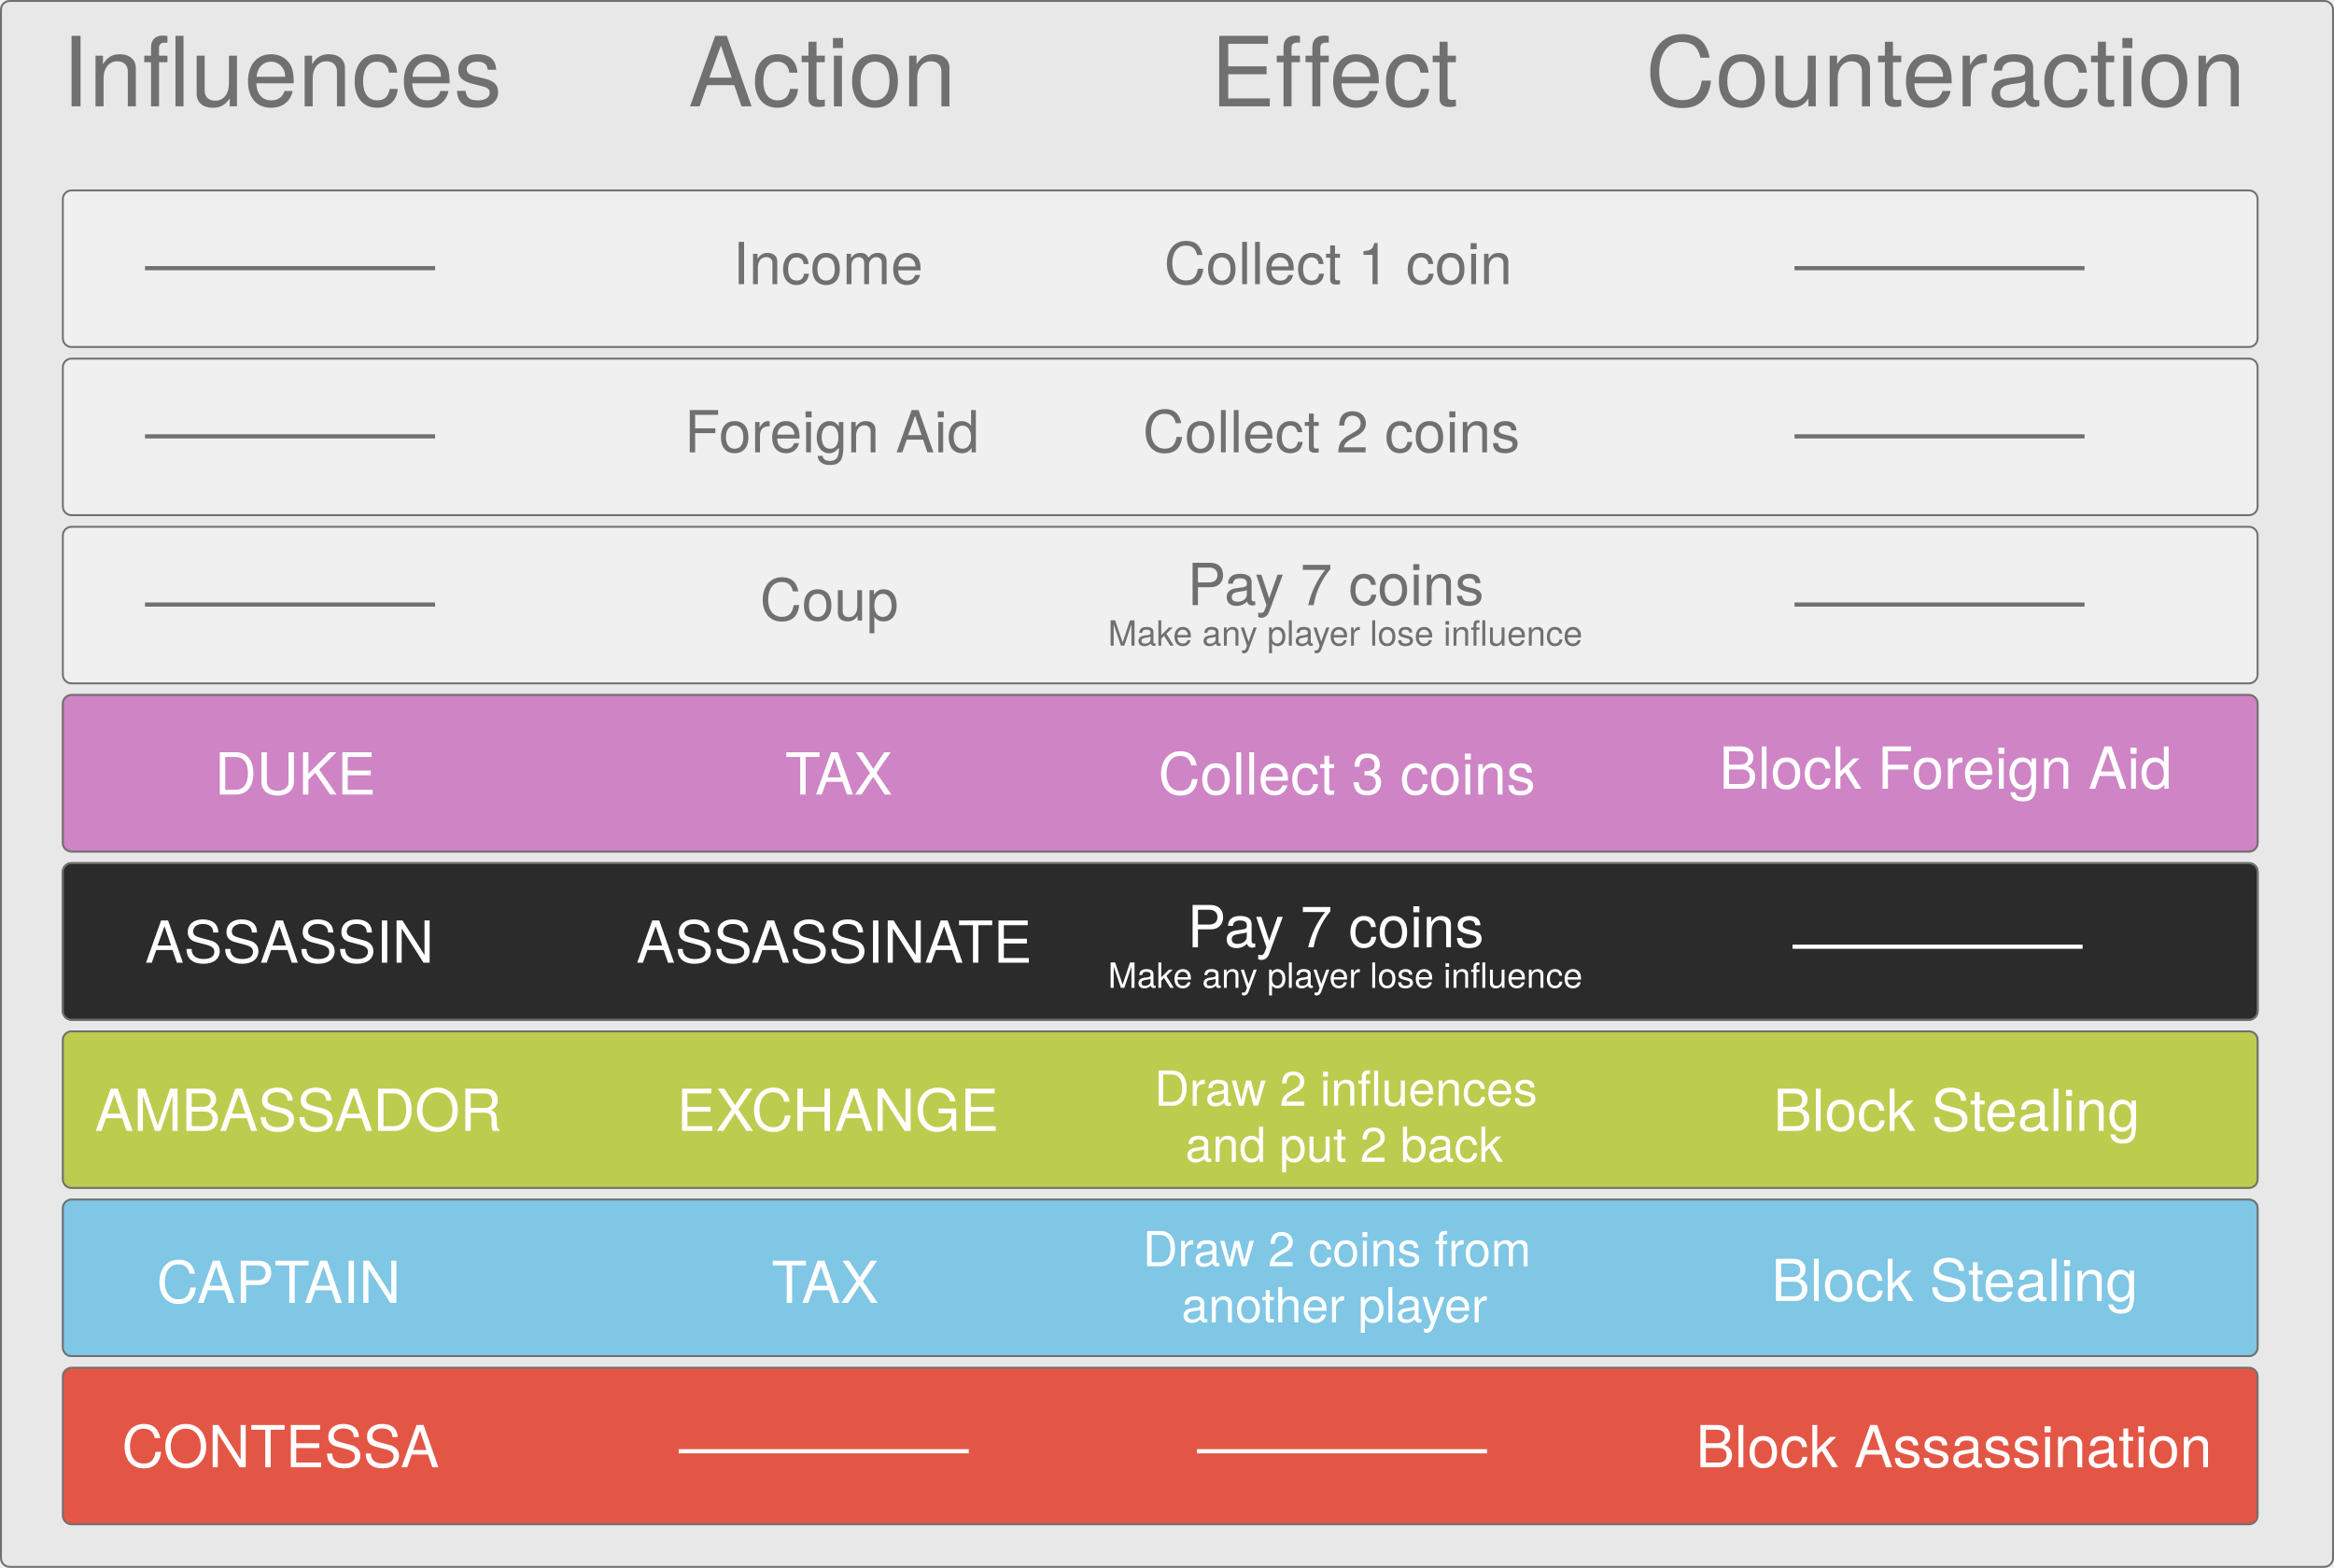
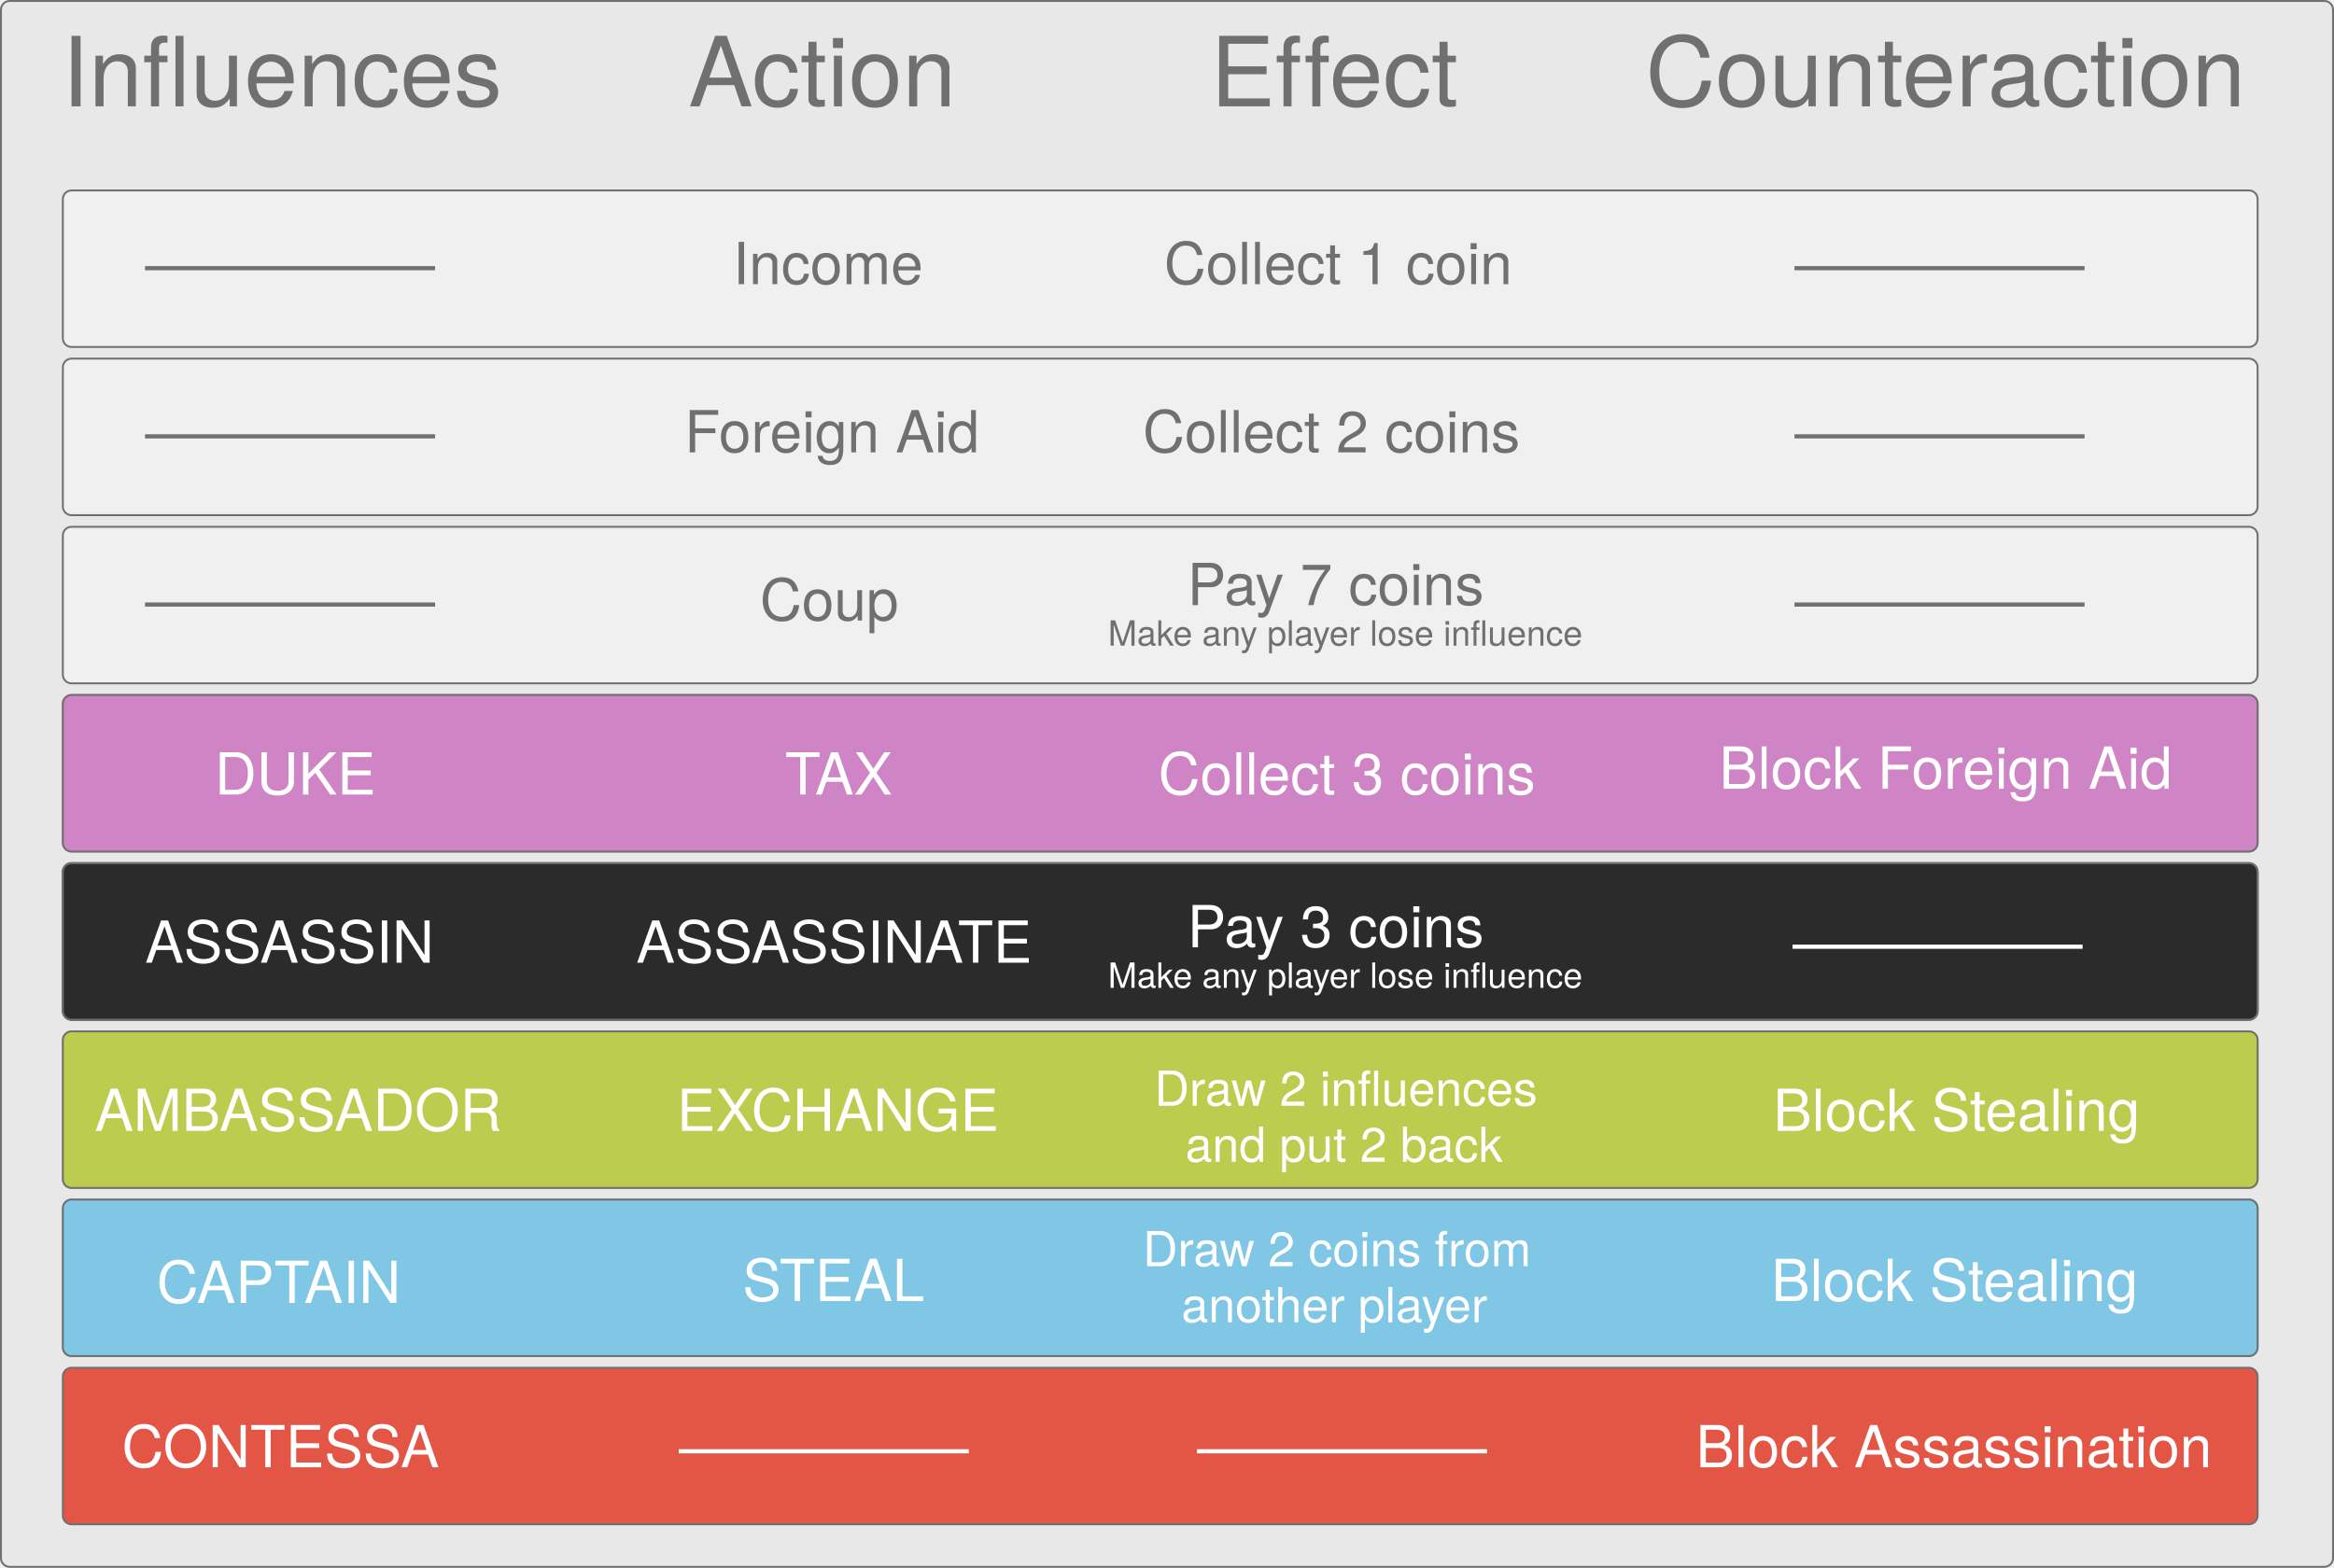
<svg xmlns="http://www.w3.org/2000/svg" id="Group_12" data-name="Group 12" width="1207" height="811" viewBox="0 0 1207 811">
  <defs>
    <style>
      .cls-1 {
        fill: #e8e8e8;
      }

      .cls-1, .cls-10, .cls-12, .cls-2, .cls-6, .cls-8 {
        stroke: #707070;
      }

      .cls-2 {
        fill: #f0f0f0;
      }

      .cls-16, .cls-3, .cls-4, .cls-5 {
        fill: #707070;
      }

      .cls-3 {
        font-size: 50px;
      }

      .cls-11, .cls-3, .cls-4, .cls-5, .cls-7, .cls-9 {
        font-family: HelveticaNeue, Helvetica Neue;
      }

      .cls-4, .cls-7 {
        font-size: 30px;
      }

      .cls-5, .cls-9 {
        font-size: 18px;
      }

      .cls-6 {
        fill: #ce84c5;
      }

      .cls-11, .cls-7, .cls-9 {
        fill: #fff;
      }

      .cls-8 {
        fill: #2b2b2b;
      }

      .cls-10 {
        fill: #bccc4f;
      }

      .cls-11 {
        font-size: 25px;
      }

      .cls-12 {
        fill: #80c6e5;
      }

      .cls-13 {
        fill: #e35646;
      }

      .cls-14, .cls-16 {
        stroke: none;
      }

      .cls-15 {
        fill: none;
      }
    </style>
  </defs>
  <g id="Rectangle_9" data-name="Rectangle 9" class="cls-1">
    <rect class="cls-14" width="1207" height="811" rx="5" />
    <rect class="cls-15" x="0.5" y="0.5" width="1206" height="810" rx="4.5" />
  </g>
  <g id="Rectangle_3" data-name="Rectangle 3" class="cls-2" transform="translate(32 272)">
    <rect class="cls-14" width="1136" height="82" rx="5" />
    <rect class="cls-15" x="0.5" y="0.5" width="1135" height="81" rx="4.5" />
  </g>
  <g id="Group_1" data-name="Group 1" transform="translate(-284 -158)">
    <text id="Influences" class="cls-3" transform="translate(316 213)">
      <tspan x="0" y="0">Influences</tspan>
    </text>
    <text id="Action" class="cls-3" transform="translate(640 213)">
      <tspan x="0" y="0">Action</tspan>
    </text>
    <text id="Effect" class="cls-3" transform="translate(910 213)">
      <tspan x="0" y="0">Effect</tspan>
    </text>
    <text id="Counteraction" class="cls-3" transform="translate(1135 213)">
      <tspan x="0" y="0">Counteraction</tspan>
    </text>
  </g>
  <g id="Group_2" data-name="Group 2" transform="translate(-284 -158)">
    <g id="Rectangle_1" data-name="Rectangle 1" class="cls-2" transform="translate(316 256)">
      <rect class="cls-14" width="1136" height="82" rx="5" />
      <rect class="cls-15" x="0.5" y="0.5" width="1135" height="81" rx="4.5" />
    </g>
    <text id="_" data-name="—————" class="cls-4" transform="translate(359 305)">
      <tspan x="0" y="0">—————</tspan>
    </text>
    <text id="Income" class="cls-4" transform="translate(663 305)">
      <tspan x="0" y="0">Income</tspan>
    </text>
    <text id="Collect_1_coin" data-name="Collect 1 coin" class="cls-4" transform="translate(886 305)">
      <tspan x="0" y="0">Collect 1 coin</tspan>
    </text>
    <text id="_2" data-name="—————" class="cls-4" transform="translate(1212 305)">
      <tspan x="0" y="0">—————</tspan>
    </text>
  </g>
  <g id="Group_3" data-name="Group 3" transform="translate(-284 -158)">
    <g id="Rectangle_2" data-name="Rectangle 2" class="cls-2" transform="translate(316 343)">
      <rect class="cls-14" width="1136" height="82" rx="5" />
      <rect class="cls-15" x="0.5" y="0.5" width="1135" height="81" rx="4.5" />
    </g>
    <text id="_3" data-name="—————" class="cls-4" transform="translate(359 392)">
      <tspan x="0" y="0">—————</tspan>
    </text>
    <text id="Foreign_Aid" data-name="Foreign Aid" class="cls-4" transform="translate(638 392)">
      <tspan x="0" y="0">Foreign Aid</tspan>
    </text>
    <text id="Collect_2_coins" data-name="Collect 2 coins" class="cls-4" transform="translate(875 392)">
      <tspan x="0" y="0">Collect 2 coins</tspan>
    </text>
    <text id="_4" data-name="—————" class="cls-4" transform="translate(1212 392)">
      <tspan x="0" y="0">—————</tspan>
    </text>
  </g>
  <g id="Group_11" data-name="Group 11" transform="translate(-284 -158)">
    <g id="Group_4" data-name="Group 4">
      <text id="_5" data-name="—————" class="cls-4" transform="translate(359 479)">
        <tspan x="0" y="0">—————</tspan>
      </text>
      <text id="Coup" class="cls-4" transform="translate(677 479)">
        <tspan x="0" y="0">Coup</tspan>
      </text>
      <text id="Pay_7_coins" data-name="Pay 7 coins" class="cls-4" transform="translate(898 471)">
        <tspan x="0" y="0">Pay 7 coins</tspan>
      </text>
      <text id="_6" data-name="—————" class="cls-4" transform="translate(1212 479)">
        <tspan x="0" y="0">—————</tspan>
      </text>
    </g>
    <text id="Make_any_player_lose_influence" data-name="Make any player lose influence" class="cls-5" transform="translate(857 492)">
      <tspan x="0" y="0">Make any player lose influence</tspan>
    </text>
  </g>
  <g id="Group_5" data-name="Group 5" transform="translate(-280 -158)">
    <g id="Rectangle_4" data-name="Rectangle 4" class="cls-6" transform="translate(312 517)">
      <rect class="cls-14" width="1136" height="82" rx="5" />
      <rect class="cls-15" x="0.5" y="0.5" width="1135" height="81" rx="4.5" />
    </g>
    <text id="DUKE" class="cls-7" transform="translate(391 569)">
      <tspan x="0" y="0">DUKE</tspan>
    </text>
    <text id="TAX" class="cls-7" transform="translate(686 569)">
      <tspan x="0" y="0">TAX</tspan>
    </text>
    <text id="Collect_3_coins" data-name="Collect 3 coins" class="cls-7" transform="translate(879 569)">
      <tspan x="0" y="0">Collect 3 coins</tspan>
    </text>
    <text id="Block_Foreign_Aid" data-name="Block Foreign Aid" class="cls-7" transform="translate(1169 566)">
      <tspan x="0" y="0">Block Foreign Aid</tspan>
    </text>
  </g>
  <g id="Group_6" data-name="Group 6" transform="translate(-284 -158)">
    <g id="Rectangle_5" data-name="Rectangle 5" class="cls-8" transform="translate(316 604)">
      <rect class="cls-14" width="1136" height="82" rx="5" />
      <rect class="cls-15" x="0.5" y="0.5" width="1135" height="81" rx="4.5" />
    </g>
    <text id="ASSASSIN" class="cls-7" transform="translate(359 656)">
      <tspan x="0" y="0">ASSASSIN</tspan>
    </text>
    <text id="ASSASSINATE" class="cls-7" transform="translate(613 656)">
      <tspan x="0" y="0">ASSASSINATE</tspan>
    </text>
    <text id="_7" data-name="—————" class="cls-7" transform="translate(1211 656)">
      <tspan x="0" y="0">—————</tspan>
    </text>
-     <text id="Pay_7_coins-2" data-name="Pay 7 coins" class="cls-7" transform="translate(898 648)">
-       <tspan x="0" y="0">Pay 7 coins</tspan>
+     <text id="Pay_3_coins" data-name="Pay 3 coins" class="cls-7" transform="translate(898 648)">
+       <tspan x="0" y="0">Pay 3 coins</tspan>
    </text>
    <text id="Make_any_player_lose_influence-2" data-name="Make any player lose influence" class="cls-9" transform="translate(857 669)">
      <tspan x="0" y="0">Make any player lose influence</tspan>
    </text>
  </g>
  <g id="Group_8" data-name="Group 8" transform="translate(-280 -177)">
    <g id="Rectangle_6" data-name="Rectangle 6" class="cls-10" transform="translate(312 710)">
      <rect class="cls-14" width="1136" height="82" rx="5" />
      <rect class="cls-15" x="0.5" y="0.5" width="1135" height="81" rx="4.5" />
    </g>
    <text id="AMBASSADOR" class="cls-7" transform="translate(329 762)">
      <tspan x="0" y="0">AMBASSADOR</tspan>
    </text>
    <text id="EXCHANGE" class="cls-7" transform="translate(630 762)">
      <tspan x="0" y="0">EXCHANGE</tspan>
    </text>
    <text id="Block_Stealing" data-name="Block Stealing" class="cls-7" transform="translate(1197 762)">
      <tspan x="0" y="0">Block Stealing</tspan>
    </text>
    <text id="Draw_2_influences" data-name="Draw 2 influences" class="cls-11" transform="translate(877 749)">
      <tspan x="0" y="0">Draw 2 influences</tspan>
    </text>
    <text id="and_put_2_back" data-name="and put 2 back" class="cls-11" transform="translate(893 778)">
      <tspan x="0" y="0">and put 2 back</tspan>
    </text>
  </g>
  <g id="Group_9" data-name="Group 9" transform="translate(-286 -211)">
    <g id="Rectangle_8" data-name="Rectangle 8" class="cls-12" transform="translate(318 831)">
      <rect class="cls-14" width="1136" height="82" rx="5" />
      <rect class="cls-15" x="0.5" y="0.5" width="1135" height="81" rx="4.5" />
    </g>
    <text id="CAPTAIN" class="cls-7" transform="translate(367 885)">
      <tspan x="0" y="0">CAPTAIN</tspan>
    </text>
-     <text id="TAX-2" data-name="TAX" class="cls-7" transform="translate(685 885)">
-       <tspan x="0" y="0">TAX</tspan>
+     <text id="STEAL" class="cls-7" transform="translate(670 884)">
+       <tspan x="0" y="0">STEAL</tspan>
    </text>
    <text id="Block_Stealing-2" data-name="Block Stealing" class="cls-7" transform="translate(1202 884)">
      <tspan x="0" y="0">Block Stealing</tspan>
    </text>
    <text id="Draw_2_coins_from" data-name="Draw 2 coins from" class="cls-11" transform="translate(877 866)">
      <tspan x="0" y="0">Draw 2 coins from</tspan>
    </text>
    <text id="another_player" data-name="another player" class="cls-11" transform="translate(897 895)">
      <tspan x="0" y="0">another player</tspan>
    </text>
  </g>
  <g id="Group_10" data-name="Group 10" transform="translate(-286 -214)">
    <g id="Path_1" data-name="Path 1" class="cls-13" transform="translate(318 921)">
      <path class="cls-14" d="M 1131 81.5 L 5 81.5 C 2.519 81.5 0.5 79.481 0.5 77 L 0.5 5 C 0.5 2.519 2.519 0.5 5 0.5 L 1131 0.5 C 1133.481 0.5 1135.5 2.519 1135.5 5 L 1135.5 77 C 1135.5 79.481 1133.481 81.5 1131 81.5 Z" />
      <path class="cls-16" d="M 5 1 C 2.794 1 1 2.794 1 5 L 1 77 C 1 79.206 2.794 81 5 81 L 1131 81 C 1133.206 81 1135 79.206 1135 77 L 1135 5 C 1135 2.794 1133.206 1 1131 1 L 5 1 M 5 0 L 1131 0 C 1133.761 0 1136 2.239 1136 5 L 1136 77 C 1136 79.761 1133.761 82 1131 82 L 5 82 C 2.239 82 0 79.761 0 77 L 0 5 C 0 2.239 2.239 0 5 0 Z" />
    </g>
    <text id="CONTESSA" class="cls-7" transform="translate(349 973)">
      <tspan x="0" y="0">CONTESSA</tspan>
    </text>
    <text id="Block_Assassination" data-name="Block Assassination" class="cls-7" transform="translate(1163 973)">
      <tspan x="0" y="0">Block Assassination</tspan>
    </text>
    <text id="_8" data-name="—————" class="cls-7" transform="translate(637 973)">
      <tspan x="0" y="0">—————</tspan>
    </text>
    <text id="_9" data-name="—————" class="cls-7" transform="translate(905 973)">
      <tspan x="0" y="0">—————</tspan>
    </text>
  </g>
</svg>
